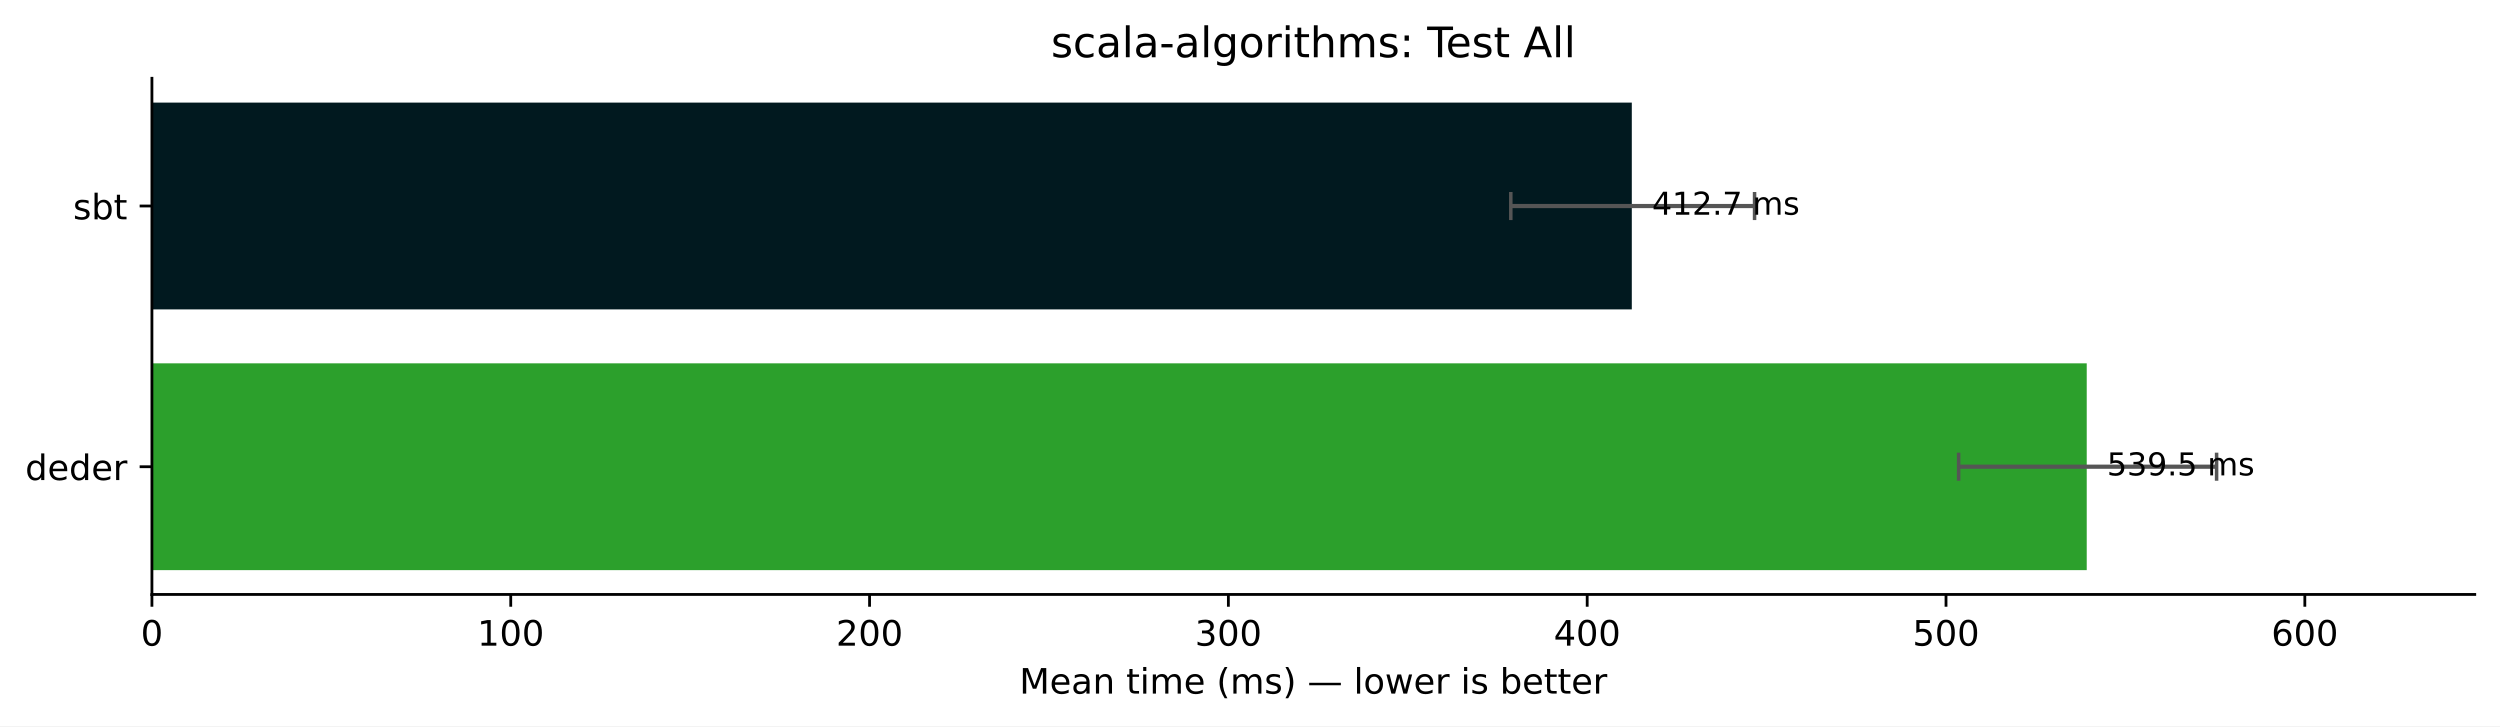
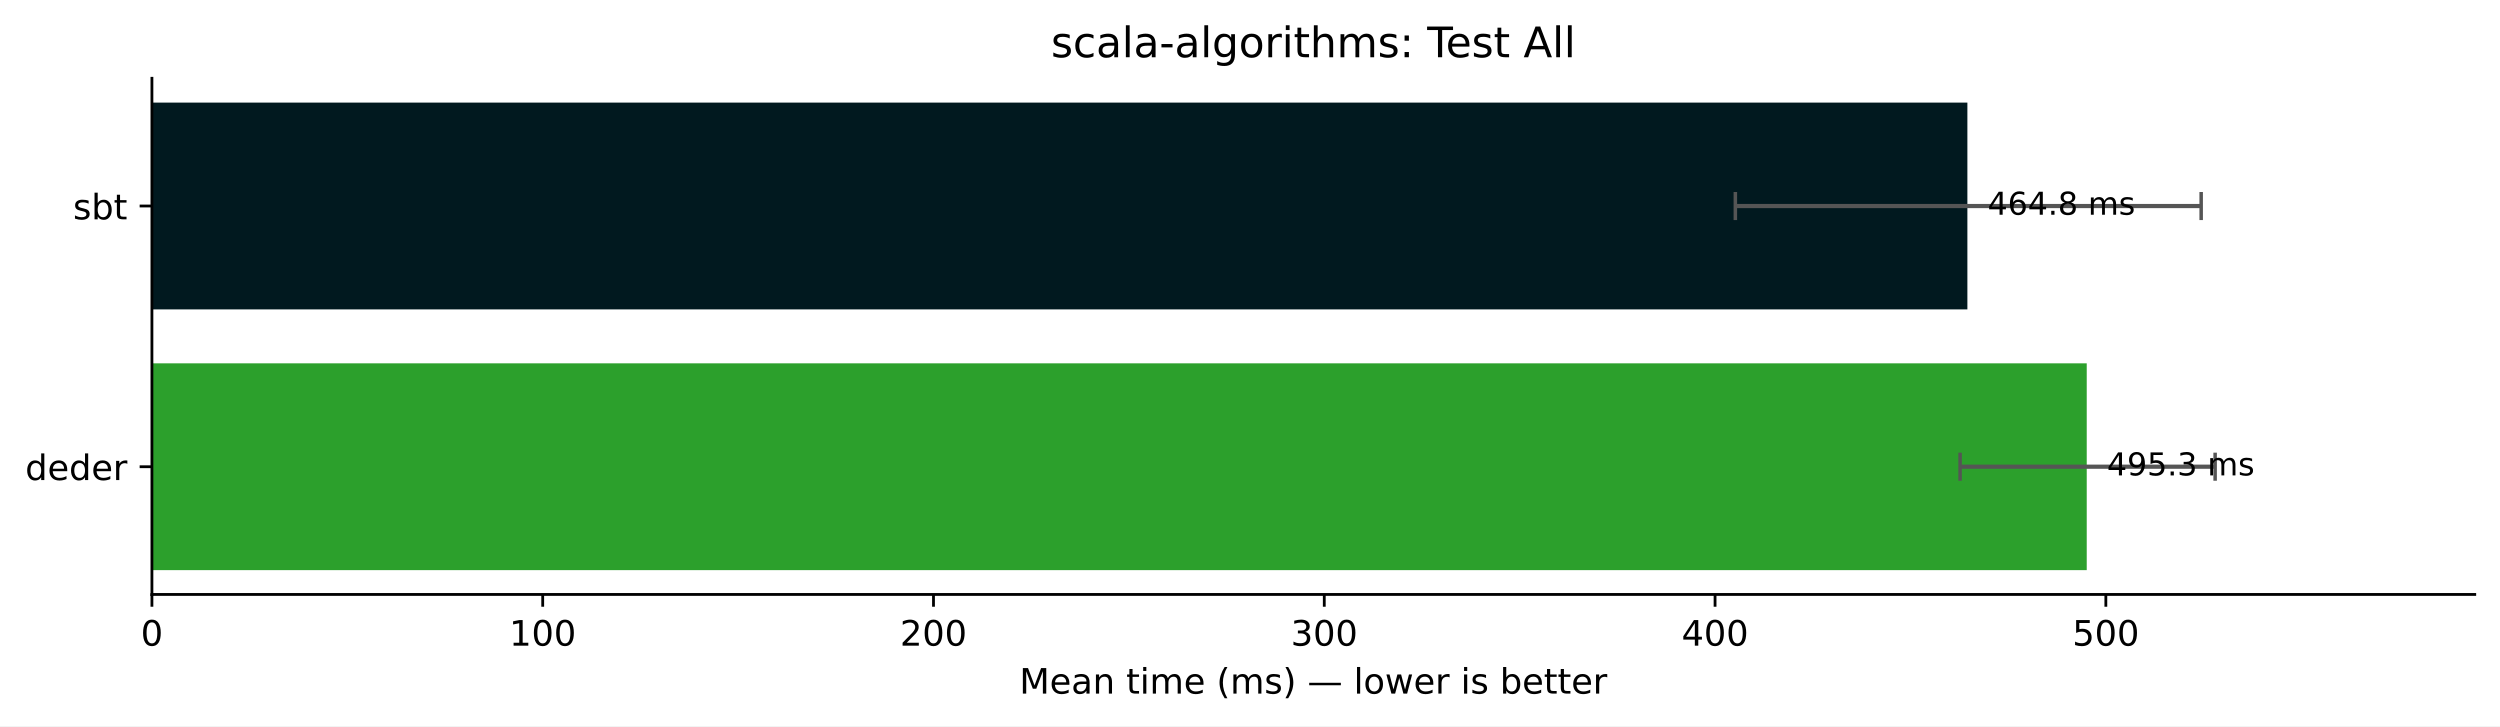
<svg xmlns="http://www.w3.org/2000/svg" xmlns:xlink="http://www.w3.org/1999/xlink" width="712.754pt" height="207.034pt" viewBox="0 0 712.754 207.034" version="1.1">
  <defs>
    <style type="text/css">*{stroke-linejoin: round; stroke-linecap: butt}</style>
  </defs>
  <g id="figure_1">
    <g id="patch_1">
      <path d="M 0 207.034  L 712.754 207.034  L 712.754 0  L 0 0  z " style="fill: #ffffff" />
    </g>
    <g id="axes_1">
      <g id="patch_2">
        <path d="M 43.314 169.478  L 705.554 169.478  L 705.554 22.318  L 43.314 22.318  z " style="fill: #ffffff" />
      </g>
      <g id="patch_3">
-         <path d="M 43.314 162.789  L 595.181 162.789  L 595.181 103.33  L 43.314 103.33  z " clip-path="url(#p4cced2cca6)" style="fill: #2ca02c; stroke: #ffffff; stroke-width: 0.5; stroke-linejoin: miter" />
+         <path d="M 43.314 162.789  L 595.181 162.789  L 595.181 103.33  L 43.314 103.33  z " clip-path="url(#p26266eaf0b)" style="fill: #2ca02c; stroke: #ffffff; stroke-width: 0.5; stroke-linejoin: miter" />
      </g>
      <g id="patch_4">
-         <path d="M 43.314 88.466  L 465.48 88.466  L 465.48 29.007  L 43.314 29.007  z " clip-path="url(#p4cced2cca6)" style="fill: #01191f; stroke: #ffffff; stroke-width: 0.5; stroke-linejoin: miter" />
+         <path d="M 43.314 88.466  L 561.154 88.466  L 561.154 29.007  L 43.314 29.007  z " clip-path="url(#p26266eaf0b)" style="fill: #01191f; stroke: #ffffff; stroke-width: 0.5; stroke-linejoin: miter" />
      </g>
      <g id="matplotlib.axis_1">
        <g id="xtick_1">
          <g id="line2d_1">
            <defs>
-               <path id="me166e0105b" d="M 0 0  L 0 3.5  " style="stroke: #000000; stroke-width: 0.8" />
+               <path id="m69b478fe61" d="M 0 0  L 0 3.5  " style="stroke: #000000; stroke-width: 0.8" />
            </defs>
            <g>
-               <use xlink:href="#me166e0105b" x="43.314" y="169.478" style="stroke: #000000; stroke-width: 0.8" />
+               <use xlink:href="#m69b478fe61" x="43.314" y="169.478" style="stroke: #000000; stroke-width: 0.8" />
            </g>
          </g>
          <g id="text_1">
            <g transform="translate(40.13281 184.0766) scale(0.1 -0.1)">
              <defs>
                <path id="DejaVuSans-30" d="M 2034 4250  Q 1547 4250 1301 3770  Q 1056 3291 1056 2328  Q 1056 1369 1301 889  Q 1547 409 2034 409  Q 2525 409 2770 889  Q 3016 1369 3016 2328  Q 3016 3291 2770 3770  Q 2525 4250 2034 4250  z M 2034 4750  Q 2819 4750 3233 4129  Q 3647 3509 3647 2328  Q 3647 1150 3233 529  Q 2819 -91 2034 -91  Q 1250 -91 836 529  Q 422 1150 422 2328  Q 422 3509 836 4129  Q 1250 4750 2034 4750  z " transform="scale(0.015625)" />
              </defs>
              <use xlink:href="#DejaVuSans-30" />
            </g>
          </g>
        </g>
        <g id="xtick_2">
          <g id="line2d_2">
            <g>
-               <use xlink:href="#me166e0105b" x="145.613" y="169.478" style="stroke: #000000; stroke-width: 0.8" />
+               <use xlink:href="#m69b478fe61" x="154.727" y="169.478" style="stroke: #000000; stroke-width: 0.8" />
            </g>
          </g>
          <g id="text_2">
-             <g transform="translate(136.0696 184.0766) scale(0.1 -0.1)">
+             <g transform="translate(145.1831 184.0766) scale(0.1 -0.1)">
              <defs>
                <path id="DejaVuSans-31" d="M 794 531  L 1825 531  L 1825 4091  L 703 3866  L 703 4441  L 1819 4666  L 2450 4666  L 2450 531  L 3481 531  L 3481 0  L 794 0  L 794 531  z " transform="scale(0.015625)" />
              </defs>
              <use xlink:href="#DejaVuSans-31" />
              <use xlink:href="#DejaVuSans-30" transform="translate(63.62305 0)" />
              <use xlink:href="#DejaVuSans-30" transform="translate(127.2461 0)" />
            </g>
          </g>
        </g>
        <g id="xtick_3">
          <g id="line2d_3">
            <g>
-               <use xlink:href="#me166e0105b" x="247.913" y="169.478" style="stroke: #000000; stroke-width: 0.8" />
+               <use xlink:href="#m69b478fe61" x="266.14" y="169.478" style="stroke: #000000; stroke-width: 0.8" />
            </g>
          </g>
          <g id="text_3">
-             <g transform="translate(238.3689 184.0766) scale(0.1 -0.1)">
+             <g transform="translate(256.5958 184.0766) scale(0.1 -0.1)">
              <defs>
                <path id="DejaVuSans-32" d="M 1228 531  L 3431 531  L 3431 0  L 469 0  L 469 531  Q 828 903 1448 1529  Q 2069 2156 2228 2338  Q 2531 2678 2651 2914  Q 2772 3150 2772 3378  Q 2772 3750 2511 3984  Q 2250 4219 1831 4219  Q 1534 4219 1204 4116  Q 875 4013 500 3803  L 500 4441  Q 881 4594 1212 4672  Q 1544 4750 1819 4750  Q 2544 4750 2975 4387  Q 3406 4025 3406 3419  Q 3406 3131 3298 2873  Q 3191 2616 2906 2266  Q 2828 2175 2409 1742  Q 1991 1309 1228 531  z " transform="scale(0.015625)" />
              </defs>
              <use xlink:href="#DejaVuSans-32" />
              <use xlink:href="#DejaVuSans-30" transform="translate(63.62305 0)" />
              <use xlink:href="#DejaVuSans-30" transform="translate(127.2461 0)" />
            </g>
          </g>
        </g>
        <g id="xtick_4">
          <g id="line2d_4">
            <g>
-               <use xlink:href="#me166e0105b" x="350.212" y="169.478" style="stroke: #000000; stroke-width: 0.8" />
+               <use xlink:href="#m69b478fe61" x="377.552" y="169.478" style="stroke: #000000; stroke-width: 0.8" />
            </g>
          </g>
          <g id="text_4">
-             <g transform="translate(340.6682 184.0766) scale(0.1 -0.1)">
+             <g transform="translate(368.0086 184.0766) scale(0.1 -0.1)">
              <defs>
                <path id="DejaVuSans-33" d="M 2597 2516  Q 3050 2419 3304 2112  Q 3559 1806 3559 1356  Q 3559 666 3084 287  Q 2609 -91 1734 -91  Q 1441 -91 1130 -33  Q 819 25 488 141  L 488 750  Q 750 597 1062 519  Q 1375 441 1716 441  Q 2309 441 2620 675  Q 2931 909 2931 1356  Q 2931 1769 2642 2001  Q 2353 2234 1838 2234  L 1294 2234  L 1294 2753  L 1863 2753  Q 2328 2753 2575 2939  Q 2822 3125 2822 3475  Q 2822 3834 2567 4026  Q 2313 4219 1838 4219  Q 1578 4219 1281 4162  Q 984 4106 628 3988  L 628 4550  Q 988 4650 1302 4700  Q 1616 4750 1894 4750  Q 2613 4750 3031 4423  Q 3450 4097 3450 3541  Q 3450 3153 3228 2886  Q 3006 2619 2597 2516  z " transform="scale(0.015625)" />
              </defs>
              <use xlink:href="#DejaVuSans-33" />
              <use xlink:href="#DejaVuSans-30" transform="translate(63.62305 0)" />
              <use xlink:href="#DejaVuSans-30" transform="translate(127.2461 0)" />
            </g>
          </g>
        </g>
        <g id="xtick_5">
          <g id="line2d_5">
            <g>
-               <use xlink:href="#me166e0105b" x="452.511" y="169.478" style="stroke: #000000; stroke-width: 0.8" />
+               <use xlink:href="#m69b478fe61" x="488.965" y="169.478" style="stroke: #000000; stroke-width: 0.8" />
            </g>
          </g>
          <g id="text_5">
-             <g transform="translate(442.9675 184.0766) scale(0.1 -0.1)">
+             <g transform="translate(479.4213 184.0766) scale(0.1 -0.1)">
              <defs>
                <path id="DejaVuSans-34" d="M 2419 4116  L 825 1625  L 2419 1625  L 2419 4116  z M 2253 4666  L 3047 4666  L 3047 1625  L 3713 1625  L 3713 1100  L 3047 1100  L 3047 0  L 2419 0  L 2419 1100  L 313 1100  L 313 1709  L 2253 4666  z " transform="scale(0.015625)" />
              </defs>
              <use xlink:href="#DejaVuSans-34" />
              <use xlink:href="#DejaVuSans-30" transform="translate(63.62305 0)" />
              <use xlink:href="#DejaVuSans-30" transform="translate(127.2461 0)" />
            </g>
          </g>
        </g>
        <g id="xtick_6">
          <g id="line2d_6">
            <g>
-               <use xlink:href="#me166e0105b" x="554.811" y="169.478" style="stroke: #000000; stroke-width: 0.8" />
+               <use xlink:href="#m69b478fe61" x="600.378" y="169.478" style="stroke: #000000; stroke-width: 0.8" />
            </g>
          </g>
          <g id="text_6">
-             <g transform="translate(545.2668 184.0766) scale(0.1 -0.1)">
+             <g transform="translate(590.8341 184.0766) scale(0.1 -0.1)">
              <defs>
                <path id="DejaVuSans-35" d="M 691 4666  L 3169 4666  L 3169 4134  L 1269 4134  L 1269 2991  Q 1406 3038 1543 3061  Q 1681 3084 1819 3084  Q 2600 3084 3056 2656  Q 3513 2228 3513 1497  Q 3513 744 3044 326  Q 2575 -91 1722 -91  Q 1428 -91 1123 -41  Q 819 9 494 109  L 494 744  Q 775 591 1075 516  Q 1375 441 1709 441  Q 2250 441 2565 725  Q 2881 1009 2881 1497  Q 2881 1984 2565 2268  Q 2250 2553 1709 2553  Q 1456 2553 1204 2497  Q 953 2441 691 2322  L 691 4666  z " transform="scale(0.015625)" />
              </defs>
              <use xlink:href="#DejaVuSans-35" />
              <use xlink:href="#DejaVuSans-30" transform="translate(63.62305 0)" />
              <use xlink:href="#DejaVuSans-30" transform="translate(127.2461 0)" />
            </g>
          </g>
        </g>
-         <g id="xtick_7">
-           <g id="line2d_7">
-             <g>
-               <use xlink:href="#me166e0105b" x="657.11" y="169.478" style="stroke: #000000; stroke-width: 0.8" />
-             </g>
-           </g>
-           <g id="text_7">
-             <g transform="translate(647.5661 184.0766) scale(0.1 -0.1)">
-               <defs>
-                 <path id="DejaVuSans-36" d="M 2113 2584  Q 1688 2584 1439 2293  Q 1191 2003 1191 1497  Q 1191 994 1439 701  Q 1688 409 2113 409  Q 2538 409 2786 701  Q 3034 994 3034 1497  Q 3034 2003 2786 2293  Q 2538 2584 2113 2584  z M 3366 4563  L 3366 3988  Q 3128 4100 2886 4159  Q 2644 4219 2406 4219  Q 1781 4219 1451 3797  Q 1122 3375 1075 2522  Q 1259 2794 1537 2939  Q 1816 3084 2150 3084  Q 2853 3084 3261 2657  Q 3669 2231 3669 1497  Q 3669 778 3244 343  Q 2819 -91 2113 -91  Q 1303 -91 875 529  Q 447 1150 447 2328  Q 447 3434 972 4092  Q 1497 4750 2381 4750  Q 2619 4750 2861 4703  Q 3103 4656 3366 4563  z " transform="scale(0.015625)" />
-               </defs>
-               <use xlink:href="#DejaVuSans-36" />
-               <use xlink:href="#DejaVuSans-30" transform="translate(63.62305 0)" />
-               <use xlink:href="#DejaVuSans-30" transform="translate(127.2461 0)" />
-             </g>
-           </g>
-         </g>
-         <g id="text_8">
+         <g id="text_7">
          <g transform="translate(290.6372 197.7547) scale(0.1 -0.1)">
            <defs>
              <path id="DejaVuSans-4d" d="M 628 4666  L 1569 4666  L 2759 1491  L 3956 4666  L 4897 4666  L 4897 0  L 4281 0  L 4281 4097  L 3078 897  L 2444 897  L 1241 4097  L 1241 0  L 628 0  L 628 4666  z " transform="scale(0.015625)" />
              <path id="DejaVuSans-65" d="M 3597 1894  L 3597 1613  L 953 1613  Q 991 1019 1311 708  Q 1631 397 2203 397  Q 2534 397 2845 478  Q 3156 559 3463 722  L 3463 178  Q 3153 47 2828 -22  Q 2503 -91 2169 -91  Q 1331 -91 842 396  Q 353 884 353 1716  Q 353 2575 817 3079  Q 1281 3584 2069 3584  Q 2775 3584 3186 3129  Q 3597 2675 3597 1894  z M 3022 2063  Q 3016 2534 2758 2815  Q 2500 3097 2075 3097  Q 1594 3097 1305 2825  Q 1016 2553 972 2059  L 3022 2063  z " transform="scale(0.015625)" />
              <path id="DejaVuSans-61" d="M 2194 1759  Q 1497 1759 1228 1600  Q 959 1441 959 1056  Q 959 750 1161 570  Q 1363 391 1709 391  Q 2188 391 2477 730  Q 2766 1069 2766 1631  L 2766 1759  L 2194 1759  z M 3341 1997  L 3341 0  L 2766 0  L 2766 531  Q 2569 213 2275 61  Q 1981 -91 1556 -91  Q 1019 -91 701 211  Q 384 513 384 1019  Q 384 1609 779 1909  Q 1175 2209 1959 2209  L 2766 2209  L 2766 2266  Q 2766 2663 2505 2880  Q 2244 3097 1772 3097  Q 1472 3097 1187 3025  Q 903 2953 641 2809  L 641 3341  Q 956 3463 1253 3523  Q 1550 3584 1831 3584  Q 2591 3584 2966 3190  Q 3341 2797 3341 1997  z " transform="scale(0.015625)" />
              <path id="DejaVuSans-6e" d="M 3513 2113  L 3513 0  L 2938 0  L 2938 2094  Q 2938 2591 2744 2837  Q 2550 3084 2163 3084  Q 1697 3084 1428 2787  Q 1159 2491 1159 1978  L 1159 0  L 581 0  L 581 3500  L 1159 3500  L 1159 2956  Q 1366 3272 1645 3428  Q 1925 3584 2291 3584  Q 2894 3584 3203 3211  Q 3513 2838 3513 2113  z " transform="scale(0.015625)" />
              <path id="DejaVuSans-20" transform="scale(0.015625)" />
              <path id="DejaVuSans-74" d="M 1172 4494  L 1172 3500  L 2356 3500  L 2356 3053  L 1172 3053  L 1172 1153  Q 1172 725 1289 603  Q 1406 481 1766 481  L 2356 481  L 2356 0  L 1766 0  Q 1100 0 847 248  Q 594 497 594 1153  L 594 3053  L 172 3053  L 172 3500  L 594 3500  L 594 4494  L 1172 4494  z " transform="scale(0.015625)" />
              <path id="DejaVuSans-69" d="M 603 3500  L 1178 3500  L 1178 0  L 603 0  L 603 3500  z M 603 4863  L 1178 4863  L 1178 4134  L 603 4134  L 603 4863  z " transform="scale(0.015625)" />
              <path id="DejaVuSans-6d" d="M 3328 2828  Q 3544 3216 3844 3400  Q 4144 3584 4550 3584  Q 5097 3584 5394 3201  Q 5691 2819 5691 2113  L 5691 0  L 5113 0  L 5113 2094  Q 5113 2597 4934 2840  Q 4756 3084 4391 3084  Q 3944 3084 3684 2787  Q 3425 2491 3425 1978  L 3425 0  L 2847 0  L 2847 2094  Q 2847 2600 2669 2842  Q 2491 3084 2119 3084  Q 1678 3084 1418 2786  Q 1159 2488 1159 1978  L 1159 0  L 581 0  L 581 3500  L 1159 3500  L 1159 2956  Q 1356 3278 1631 3431  Q 1906 3584 2284 3584  Q 2666 3584 2933 3390  Q 3200 3197 3328 2828  z " transform="scale(0.015625)" />
              <path id="DejaVuSans-28" d="M 1984 4856  Q 1566 4138 1362 3434  Q 1159 2731 1159 2009  Q 1159 1288 1364 580  Q 1569 -128 1984 -844  L 1484 -844  Q 1016 -109 783 600  Q 550 1309 550 2009  Q 550 2706 781 3412  Q 1013 4119 1484 4856  L 1984 4856  z " transform="scale(0.015625)" />
              <path id="DejaVuSans-73" d="M 2834 3397  L 2834 2853  Q 2591 2978 2328 3040  Q 2066 3103 1784 3103  Q 1356 3103 1142 2972  Q 928 2841 928 2578  Q 928 2378 1081 2264  Q 1234 2150 1697 2047  L 1894 2003  Q 2506 1872 2764 1633  Q 3022 1394 3022 966  Q 3022 478 2636 193  Q 2250 -91 1575 -91  Q 1294 -91 989 -36  Q 684 19 347 128  L 347 722  Q 666 556 975 473  Q 1284 391 1588 391  Q 1994 391 2212 530  Q 2431 669 2431 922  Q 2431 1156 2273 1281  Q 2116 1406 1581 1522  L 1381 1569  Q 847 1681 609 1914  Q 372 2147 372 2553  Q 372 3047 722 3315  Q 1072 3584 1716 3584  Q 2034 3584 2315 3537  Q 2597 3491 2834 3397  z " transform="scale(0.015625)" />
              <path id="DejaVuSans-29" d="M 513 4856  L 1013 4856  Q 1481 4119 1714 3412  Q 1947 2706 1947 2009  Q 1947 1309 1714 600  Q 1481 -109 1013 -844  L 513 -844  Q 928 -128 1133 580  Q 1338 1288 1338 2009  Q 1338 2731 1133 3434  Q 928 4138 513 4856  z " transform="scale(0.015625)" />
              <path id="DejaVuSans-2014" d="M 313 1978  L 6088 1978  L 6088 1528  L 313 1528  L 313 1978  z " transform="scale(0.015625)" />
              <path id="DejaVuSans-6c" d="M 603 4863  L 1178 4863  L 1178 0  L 603 0  L 603 4863  z " transform="scale(0.015625)" />
              <path id="DejaVuSans-6f" d="M 1959 3097  Q 1497 3097 1228 2736  Q 959 2375 959 1747  Q 959 1119 1226 758  Q 1494 397 1959 397  Q 2419 397 2687 759  Q 2956 1122 2956 1747  Q 2956 2369 2687 2733  Q 2419 3097 1959 3097  z M 1959 3584  Q 2709 3584 3137 3096  Q 3566 2609 3566 1747  Q 3566 888 3137 398  Q 2709 -91 1959 -91  Q 1206 -91 779 398  Q 353 888 353 1747  Q 353 2609 779 3096  Q 1206 3584 1959 3584  z " transform="scale(0.015625)" />
              <path id="DejaVuSans-77" d="M 269 3500  L 844 3500  L 1563 769  L 2278 3500  L 2956 3500  L 3675 769  L 4391 3500  L 4966 3500  L 4050 0  L 3372 0  L 2619 2869  L 1863 0  L 1184 0  L 269 3500  z " transform="scale(0.015625)" />
              <path id="DejaVuSans-72" d="M 2631 2963  Q 2534 3019 2420 3045  Q 2306 3072 2169 3072  Q 1681 3072 1420 2755  Q 1159 2438 1159 1844  L 1159 0  L 581 0  L 581 3500  L 1159 3500  L 1159 2956  Q 1341 3275 1631 3429  Q 1922 3584 2338 3584  Q 2397 3584 2469 3576  Q 2541 3569 2628 3553  L 2631 2963  z " transform="scale(0.015625)" />
              <path id="DejaVuSans-62" d="M 3116 1747  Q 3116 2381 2855 2742  Q 2594 3103 2138 3103  Q 1681 3103 1420 2742  Q 1159 2381 1159 1747  Q 1159 1113 1420 752  Q 1681 391 2138 391  Q 2594 391 2855 752  Q 3116 1113 3116 1747  z M 1159 2969  Q 1341 3281 1617 3432  Q 1894 3584 2278 3584  Q 2916 3584 3314 3078  Q 3713 2572 3713 1747  Q 3713 922 3314 415  Q 2916 -91 2278 -91  Q 1894 -91 1617 61  Q 1341 213 1159 525  L 1159 0  L 581 0  L 581 4863  L 1159 4863  L 1159 2969  z " transform="scale(0.015625)" />
            </defs>
            <use xlink:href="#DejaVuSans-4d" />
            <use xlink:href="#DejaVuSans-65" transform="translate(86.2793 0)" />
            <use xlink:href="#DejaVuSans-61" transform="translate(147.8027 0)" />
            <use xlink:href="#DejaVuSans-6e" transform="translate(209.082 0)" />
            <use xlink:href="#DejaVuSans-20" transform="translate(272.4609 0)" />
            <use xlink:href="#DejaVuSans-74" transform="translate(304.248 0)" />
            <use xlink:href="#DejaVuSans-69" transform="translate(343.457 0)" />
            <use xlink:href="#DejaVuSans-6d" transform="translate(371.2402 0)" />
            <use xlink:href="#DejaVuSans-65" transform="translate(468.6523 0)" />
            <use xlink:href="#DejaVuSans-20" transform="translate(530.1758 0)" />
            <use xlink:href="#DejaVuSans-28" transform="translate(561.9629 0)" />
            <use xlink:href="#DejaVuSans-6d" transform="translate(600.9766 0)" />
            <use xlink:href="#DejaVuSans-73" transform="translate(698.3887 0)" />
            <use xlink:href="#DejaVuSans-29" transform="translate(750.4883 0)" />
            <use xlink:href="#DejaVuSans-20" transform="translate(789.502 0)" />
            <use xlink:href="#DejaVuSans-2014" transform="translate(821.2891 0)" />
            <use xlink:href="#DejaVuSans-20" transform="translate(921.2891 0)" />
            <use xlink:href="#DejaVuSans-6c" transform="translate(953.0762 0)" />
            <use xlink:href="#DejaVuSans-6f" transform="translate(980.8594 0)" />
            <use xlink:href="#DejaVuSans-77" transform="translate(1042.041 0)" />
            <use xlink:href="#DejaVuSans-65" transform="translate(1123.828 0)" />
            <use xlink:href="#DejaVuSans-72" transform="translate(1185.352 0)" />
            <use xlink:href="#DejaVuSans-20" transform="translate(1226.465 0)" />
            <use xlink:href="#DejaVuSans-69" transform="translate(1258.252 0)" />
            <use xlink:href="#DejaVuSans-73" transform="translate(1286.035 0)" />
            <use xlink:href="#DejaVuSans-20" transform="translate(1338.135 0)" />
            <use xlink:href="#DejaVuSans-62" transform="translate(1369.922 0)" />
            <use xlink:href="#DejaVuSans-65" transform="translate(1433.398 0)" />
            <use xlink:href="#DejaVuSans-74" transform="translate(1494.922 0)" />
            <use xlink:href="#DejaVuSans-74" transform="translate(1534.131 0)" />
            <use xlink:href="#DejaVuSans-65" transform="translate(1573.34 0)" />
            <use xlink:href="#DejaVuSans-72" transform="translate(1634.863 0)" />
          </g>
        </g>
      </g>
      <g id="matplotlib.axis_2">
        <g id="ytick_1">
-           <g id="line2d_8">
+           <g id="line2d_7">
            <defs>
-               <path id="mcc77e100e5" d="M 0 0  L -3.5 0  " style="stroke: #000000; stroke-width: 0.8" />
+               <path id="mc1e6edfe95" d="M 0 0  L -3.5 0  " style="stroke: #000000; stroke-width: 0.8" />
            </defs>
            <g>
-               <use xlink:href="#mcc77e100e5" x="43.314" y="133.06" style="stroke: #000000; stroke-width: 0.8" />
-             </g>
-           </g>
-           <g id="text_9">
+               <use xlink:href="#mc1e6edfe95" x="43.314" y="133.06" style="stroke: #000000; stroke-width: 0.8" />
+             </g>
+           </g>
+           <g id="text_8">
            <g transform="translate(7.2 136.859) scale(0.1 -0.1)">
              <defs>
                <path id="DejaVuSans-64" d="M 2906 2969  L 2906 4863  L 3481 4863  L 3481 0  L 2906 0  L 2906 525  Q 2725 213 2448 61  Q 2172 -91 1784 -91  Q 1150 -91 751 415  Q 353 922 353 1747  Q 353 2572 751 3078  Q 1150 3584 1784 3584  Q 2172 3584 2448 3432  Q 2725 3281 2906 2969  z M 947 1747  Q 947 1113 1208 752  Q 1469 391 1925 391  Q 2381 391 2643 752  Q 2906 1113 2906 1747  Q 2906 2381 2643 2742  Q 2381 3103 1925 3103  Q 1469 3103 1208 2742  Q 947 2381 947 1747  z " transform="scale(0.015625)" />
              </defs>
              <use xlink:href="#DejaVuSans-64" />
              <use xlink:href="#DejaVuSans-65" transform="translate(63.47656 0)" />
              <use xlink:href="#DejaVuSans-64" transform="translate(125 0)" />
              <use xlink:href="#DejaVuSans-65" transform="translate(188.4766 0)" />
              <use xlink:href="#DejaVuSans-72" transform="translate(250 0)" />
            </g>
          </g>
        </g>
        <g id="ytick_2">
-           <g id="line2d_9">
-             <g>
-               <use xlink:href="#mcc77e100e5" x="43.314" y="58.737" style="stroke: #000000; stroke-width: 0.8" />
-             </g>
-           </g>
-           <g id="text_10">
+           <g id="line2d_8">
+             <g>
+               <use xlink:href="#mc1e6edfe95" x="43.314" y="58.737" style="stroke: #000000; stroke-width: 0.8" />
+             </g>
+           </g>
+           <g id="text_9">
            <g transform="translate(20.83594 62.53573) scale(0.1 -0.1)">
              <use xlink:href="#DejaVuSans-73" />
              <use xlink:href="#DejaVuSans-62" transform="translate(52.09961 0)" />
              <use xlink:href="#DejaVuSans-74" transform="translate(115.5762 0)" />
            </g>
          </g>
        </g>
      </g>
      <g id="LineCollection_1">
-         <path d="M 558.406 133.06  L 631.955 133.06  " clip-path="url(#p4cced2cca6)" style="fill: none; stroke: #555555; stroke-width: 1.2" />
-         <path d="M 430.731 58.737  L 500.229 58.737  " clip-path="url(#p4cced2cca6)" style="fill: none; stroke: #555555; stroke-width: 1.2" />
+         <path d="M 558.823 133.06  L 631.538 133.06  " clip-path="url(#p26266eaf0b)" style="fill: none; stroke: #555555; stroke-width: 1.2" />
+         <path d="M 494.75 58.737  L 627.558 58.737  " clip-path="url(#p26266eaf0b)" style="fill: none; stroke: #555555; stroke-width: 1.2" />
+       </g>
+       <g id="line2d_9">
+         <defs>
+           <path id="mbb0d3c4968" d="M 0 4  L 0 -4  " style="stroke: #555555" />
+         </defs>
+         <g clip-path="url(#p26266eaf0b)">
+           <use xlink:href="#mbb0d3c4968" x="558.823" y="133.06" style="fill: #1f77b4; stroke: #555555" />
+           <use xlink:href="#mbb0d3c4968" x="494.75" y="58.737" style="fill: #1f77b4; stroke: #555555" />
+         </g>
      </g>
      <g id="line2d_10">
-         <defs>
-           <path id="m6976255a45" d="M 0 4  L 0 -4  " style="stroke: #555555" />
-         </defs>
-         <g clip-path="url(#p4cced2cca6)">
-           <use xlink:href="#m6976255a45" x="558.406" y="133.06" style="fill: #1f77b4; stroke: #555555" />
-           <use xlink:href="#m6976255a45" x="430.731" y="58.737" style="fill: #1f77b4; stroke: #555555" />
-         </g>
-       </g>
-       <g id="line2d_11">
-         <g clip-path="url(#p4cced2cca6)">
-           <use xlink:href="#m6976255a45" x="631.955" y="133.06" style="fill: #1f77b4; stroke: #555555" />
-           <use xlink:href="#m6976255a45" x="500.229" y="58.737" style="fill: #1f77b4; stroke: #555555" />
+         <g clip-path="url(#p26266eaf0b)">
+           <use xlink:href="#mbb0d3c4968" x="631.538" y="133.06" style="fill: #1f77b4; stroke: #555555" />
+           <use xlink:href="#mbb0d3c4968" x="627.558" y="58.737" style="fill: #1f77b4; stroke: #555555" />
        </g>
      </g>
      <g id="patch_5">
        <path d="M 43.314 169.478  L 43.314 22.318  " style="fill: none; stroke: #000000; stroke-width: 0.8; stroke-linejoin: miter; stroke-linecap: square" />
      </g>
      <g id="patch_6">
        <path d="M 43.314 169.478  L 705.554 169.478  " style="fill: none; stroke: #000000; stroke-width: 0.8; stroke-linejoin: miter; stroke-linecap: square" />
      </g>
-       <g id="text_11">
+       <g id="text_10">
        <g transform="translate(600.6994 135.5432) scale(0.09 -0.09)">
          <defs>
            <path id="DejaVuSans-39" d="M 703 97  L 703 672  Q 941 559 1184 500  Q 1428 441 1663 441  Q 2288 441 2617 861  Q 2947 1281 2994 2138  Q 2813 1869 2534 1725  Q 2256 1581 1919 1581  Q 1219 1581 811 2004  Q 403 2428 403 3163  Q 403 3881 828 4315  Q 1253 4750 1959 4750  Q 2769 4750 3195 4129  Q 3622 3509 3622 2328  Q 3622 1225 3098 567  Q 2575 -91 1691 -91  Q 1453 -91 1209 -44  Q 966 3 703 97  z M 1959 2075  Q 2384 2075 2632 2365  Q 2881 2656 2881 3163  Q 2881 3666 2632 3958  Q 2384 4250 1959 4250  Q 1534 4250 1286 3958  Q 1038 3666 1038 3163  Q 1038 2656 1286 2365  Q 1534 2075 1959 2075  z " transform="scale(0.015625)" />
            <path id="DejaVuSans-2e" d="M 684 794  L 1344 794  L 1344 0  L 684 0  L 684 794  z " transform="scale(0.015625)" />
          </defs>
-           <use xlink:href="#DejaVuSans-35" />
-           <use xlink:href="#DejaVuSans-33" transform="translate(63.62305 0)" />
-           <use xlink:href="#DejaVuSans-39" transform="translate(127.2461 0)" />
+           <use xlink:href="#DejaVuSans-34" />
+           <use xlink:href="#DejaVuSans-39" transform="translate(63.62305 0)" />
+           <use xlink:href="#DejaVuSans-35" transform="translate(127.2461 0)" />
          <use xlink:href="#DejaVuSans-2e" transform="translate(190.8691 0)" />
-           <use xlink:href="#DejaVuSans-35" transform="translate(222.6562 0)" />
+           <use xlink:href="#DejaVuSans-33" transform="translate(222.6562 0)" />
          <use xlink:href="#DejaVuSans-20" transform="translate(286.2793 0)" />
          <use xlink:href="#DejaVuSans-6d" transform="translate(318.0664 0)" />
          <use xlink:href="#DejaVuSans-73" transform="translate(415.4785 0)" />
        </g>
      </g>
-       <g id="text_12">
-         <g transform="translate(470.9986 61.21995) scale(0.09 -0.09)">
+       <g id="text_11">
+         <g transform="translate(566.6726 61.21995) scale(0.09 -0.09)">
          <defs>
-             <path id="DejaVuSans-37" d="M 525 4666  L 3525 4666  L 3525 4397  L 1831 0  L 1172 0  L 2766 4134  L 525 4134  L 525 4666  z " transform="scale(0.015625)" />
+             <path id="DejaVuSans-36" d="M 2113 2584  Q 1688 2584 1439 2293  Q 1191 2003 1191 1497  Q 1191 994 1439 701  Q 1688 409 2113 409  Q 2538 409 2786 701  Q 3034 994 3034 1497  Q 3034 2003 2786 2293  Q 2538 2584 2113 2584  z M 3366 4563  L 3366 3988  Q 3128 4100 2886 4159  Q 2644 4219 2406 4219  Q 1781 4219 1451 3797  Q 1122 3375 1075 2522  Q 1259 2794 1537 2939  Q 1816 3084 2150 3084  Q 2853 3084 3261 2657  Q 3669 2231 3669 1497  Q 3669 778 3244 343  Q 2819 -91 2113 -91  Q 1303 -91 875 529  Q 447 1150 447 2328  Q 447 3434 972 4092  Q 1497 4750 2381 4750  Q 2619 4750 2861 4703  Q 3103 4656 3366 4563  z " transform="scale(0.015625)" />
+             <path id="DejaVuSans-38" d="M 2034 2216  Q 1584 2216 1326 1975  Q 1069 1734 1069 1313  Q 1069 891 1326 650  Q 1584 409 2034 409  Q 2484 409 2743 651  Q 3003 894 3003 1313  Q 3003 1734 2745 1975  Q 2488 2216 2034 2216  z M 1403 2484  Q 997 2584 770 2862  Q 544 3141 544 3541  Q 544 4100 942 4425  Q 1341 4750 2034 4750  Q 2731 4750 3128 4425  Q 3525 4100 3525 3541  Q 3525 3141 3298 2862  Q 3072 2584 2669 2484  Q 3125 2378 3379 2068  Q 3634 1759 3634 1313  Q 3634 634 3220 271  Q 2806 -91 2034 -91  Q 1263 -91 848 271  Q 434 634 434 1313  Q 434 1759 690 2068  Q 947 2378 1403 2484  z M 1172 3481  Q 1172 3119 1398 2916  Q 1625 2713 2034 2713  Q 2441 2713 2670 2916  Q 2900 3119 2900 3481  Q 2900 3844 2670 4047  Q 2441 4250 2034 4250  Q 1625 4250 1398 4047  Q 1172 3844 1172 3481  z " transform="scale(0.015625)" />
          </defs>
          <use xlink:href="#DejaVuSans-34" />
-           <use xlink:href="#DejaVuSans-31" transform="translate(63.62305 0)" />
-           <use xlink:href="#DejaVuSans-32" transform="translate(127.2461 0)" />
+           <use xlink:href="#DejaVuSans-36" transform="translate(63.62305 0)" />
+           <use xlink:href="#DejaVuSans-34" transform="translate(127.2461 0)" />
          <use xlink:href="#DejaVuSans-2e" transform="translate(190.8691 0)" />
-           <use xlink:href="#DejaVuSans-37" transform="translate(222.6562 0)" />
+           <use xlink:href="#DejaVuSans-38" transform="translate(222.6562 0)" />
          <use xlink:href="#DejaVuSans-20" transform="translate(286.2793 0)" />
          <use xlink:href="#DejaVuSans-6d" transform="translate(318.0664 0)" />
          <use xlink:href="#DejaVuSans-73" transform="translate(415.4785 0)" />
        </g>
      </g>
-       <g id="text_13">
+       <g id="text_12">
        <g transform="translate(299.6544 16.31812) scale(0.12 -0.12)">
          <defs>
            <path id="DejaVuSans-63" d="M 3122 3366  L 3122 2828  Q 2878 2963 2633 3030  Q 2388 3097 2138 3097  Q 1578 3097 1268 2742  Q 959 2388 959 1747  Q 959 1106 1268 751  Q 1578 397 2138 397  Q 2388 397 2633 464  Q 2878 531 3122 666  L 3122 134  Q 2881 22 2623 -34  Q 2366 -91 2075 -91  Q 1284 -91 818 406  Q 353 903 353 1747  Q 353 2603 823 3093  Q 1294 3584 2113 3584  Q 2378 3584 2631 3529  Q 2884 3475 3122 3366  z " transform="scale(0.015625)" />
            <path id="DejaVuSans-2d" d="M 313 2009  L 1997 2009  L 1997 1497  L 313 1497  L 313 2009  z " transform="scale(0.015625)" />
            <path id="DejaVuSans-67" d="M 2906 1791  Q 2906 2416 2648 2759  Q 2391 3103 1925 3103  Q 1463 3103 1205 2759  Q 947 2416 947 1791  Q 947 1169 1205 825  Q 1463 481 1925 481  Q 2391 481 2648 825  Q 2906 1169 2906 1791  z M 3481 434  Q 3481 -459 3084 -895  Q 2688 -1331 1869 -1331  Q 1566 -1331 1297 -1286  Q 1028 -1241 775 -1147  L 775 -588  Q 1028 -725 1275 -790  Q 1522 -856 1778 -856  Q 2344 -856 2625 -561  Q 2906 -266 2906 331  L 2906 616  Q 2728 306 2450 153  Q 2172 0 1784 0  Q 1141 0 747 490  Q 353 981 353 1791  Q 353 2603 747 3093  Q 1141 3584 1784 3584  Q 2172 3584 2450 3431  Q 2728 3278 2906 2969  L 2906 3500  L 3481 3500  L 3481 434  z " transform="scale(0.015625)" />
            <path id="DejaVuSans-68" d="M 3513 2113  L 3513 0  L 2938 0  L 2938 2094  Q 2938 2591 2744 2837  Q 2550 3084 2163 3084  Q 1697 3084 1428 2787  Q 1159 2491 1159 1978  L 1159 0  L 581 0  L 581 4863  L 1159 4863  L 1159 2956  Q 1366 3272 1645 3428  Q 1925 3584 2291 3584  Q 2894 3584 3203 3211  Q 3513 2838 3513 2113  z " transform="scale(0.015625)" />
            <path id="DejaVuSans-3a" d="M 750 794  L 1409 794  L 1409 0  L 750 0  L 750 794  z M 750 3309  L 1409 3309  L 1409 2516  L 750 2516  L 750 3309  z " transform="scale(0.015625)" />
            <path id="DejaVuSans-54" d="M -19 4666  L 3928 4666  L 3928 4134  L 2272 4134  L 2272 0  L 1638 0  L 1638 4134  L -19 4134  L -19 4666  z " transform="scale(0.015625)" />
            <path id="DejaVuSans-41" d="M 2188 4044  L 1331 1722  L 3047 1722  L 2188 4044  z M 1831 4666  L 2547 4666  L 4325 0  L 3669 0  L 3244 1197  L 1141 1197  L 716 0  L 50 0  L 1831 4666  z " transform="scale(0.015625)" />
          </defs>
          <use xlink:href="#DejaVuSans-73" />
          <use xlink:href="#DejaVuSans-63" transform="translate(52.09961 0)" />
          <use xlink:href="#DejaVuSans-61" transform="translate(107.0801 0)" />
          <use xlink:href="#DejaVuSans-6c" transform="translate(168.3594 0)" />
          <use xlink:href="#DejaVuSans-61" transform="translate(196.1426 0)" />
          <use xlink:href="#DejaVuSans-2d" transform="translate(257.4219 0)" />
          <use xlink:href="#DejaVuSans-61" transform="translate(293.5059 0)" />
          <use xlink:href="#DejaVuSans-6c" transform="translate(354.7852 0)" />
          <use xlink:href="#DejaVuSans-67" transform="translate(382.5684 0)" />
          <use xlink:href="#DejaVuSans-6f" transform="translate(446.0449 0)" />
          <use xlink:href="#DejaVuSans-72" transform="translate(507.2266 0)" />
          <use xlink:href="#DejaVuSans-69" transform="translate(548.3398 0)" />
          <use xlink:href="#DejaVuSans-74" transform="translate(576.123 0)" />
          <use xlink:href="#DejaVuSans-68" transform="translate(615.332 0)" />
          <use xlink:href="#DejaVuSans-6d" transform="translate(678.7109 0)" />
          <use xlink:href="#DejaVuSans-73" transform="translate(776.123 0)" />
          <use xlink:href="#DejaVuSans-3a" transform="translate(828.2227 0)" />
          <use xlink:href="#DejaVuSans-20" transform="translate(861.9141 0)" />
          <use xlink:href="#DejaVuSans-54" transform="translate(893.7012 0)" />
          <use xlink:href="#DejaVuSans-65" transform="translate(937.7852 0)" />
          <use xlink:href="#DejaVuSans-73" transform="translate(999.3086 0)" />
          <use xlink:href="#DejaVuSans-74" transform="translate(1051.408 0)" />
          <use xlink:href="#DejaVuSans-20" transform="translate(1090.617 0)" />
          <use xlink:href="#DejaVuSans-41" transform="translate(1122.404 0)" />
          <use xlink:href="#DejaVuSans-6c" transform="translate(1190.812 0)" />
          <use xlink:href="#DejaVuSans-6c" transform="translate(1218.596 0)" />
        </g>
      </g>
    </g>
  </g>
  <defs>
-     <clipPath id="p4cced2cca6">
+     <clipPath id="p26266eaf0b">
      <rect x="43.314" y="22.318" width="662.24" height="147.16" />
    </clipPath>
  </defs>
</svg>
